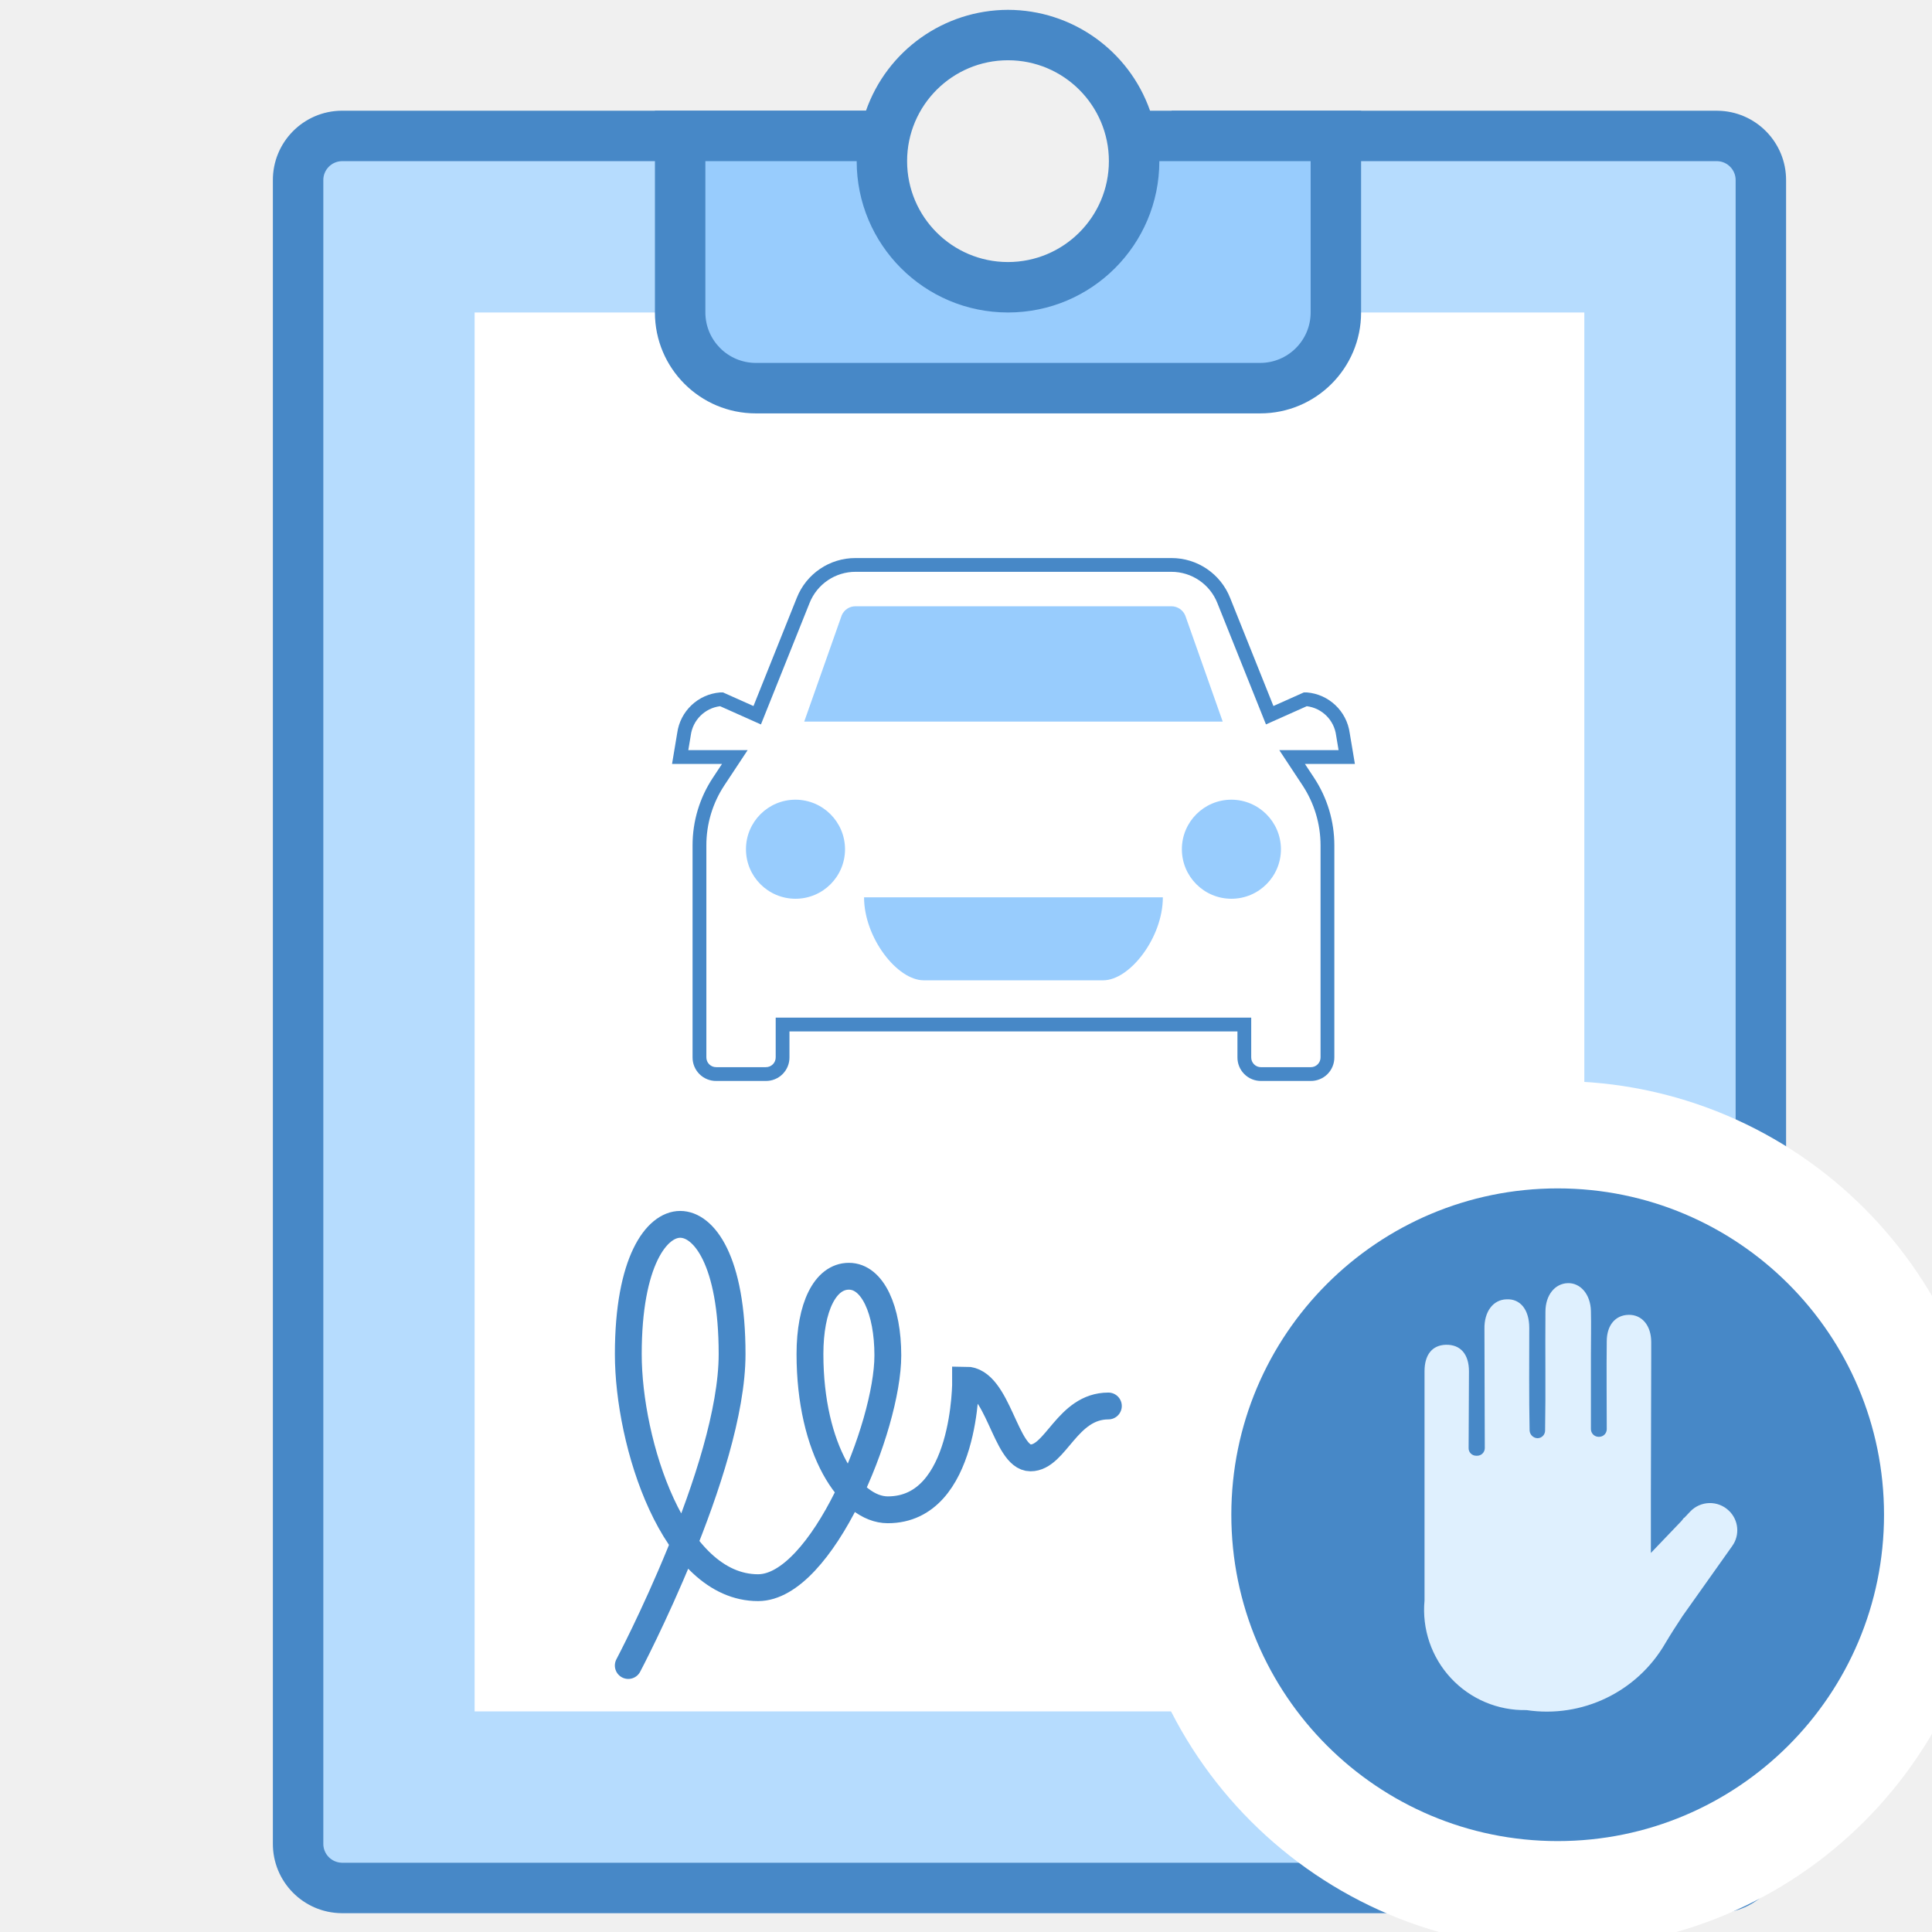
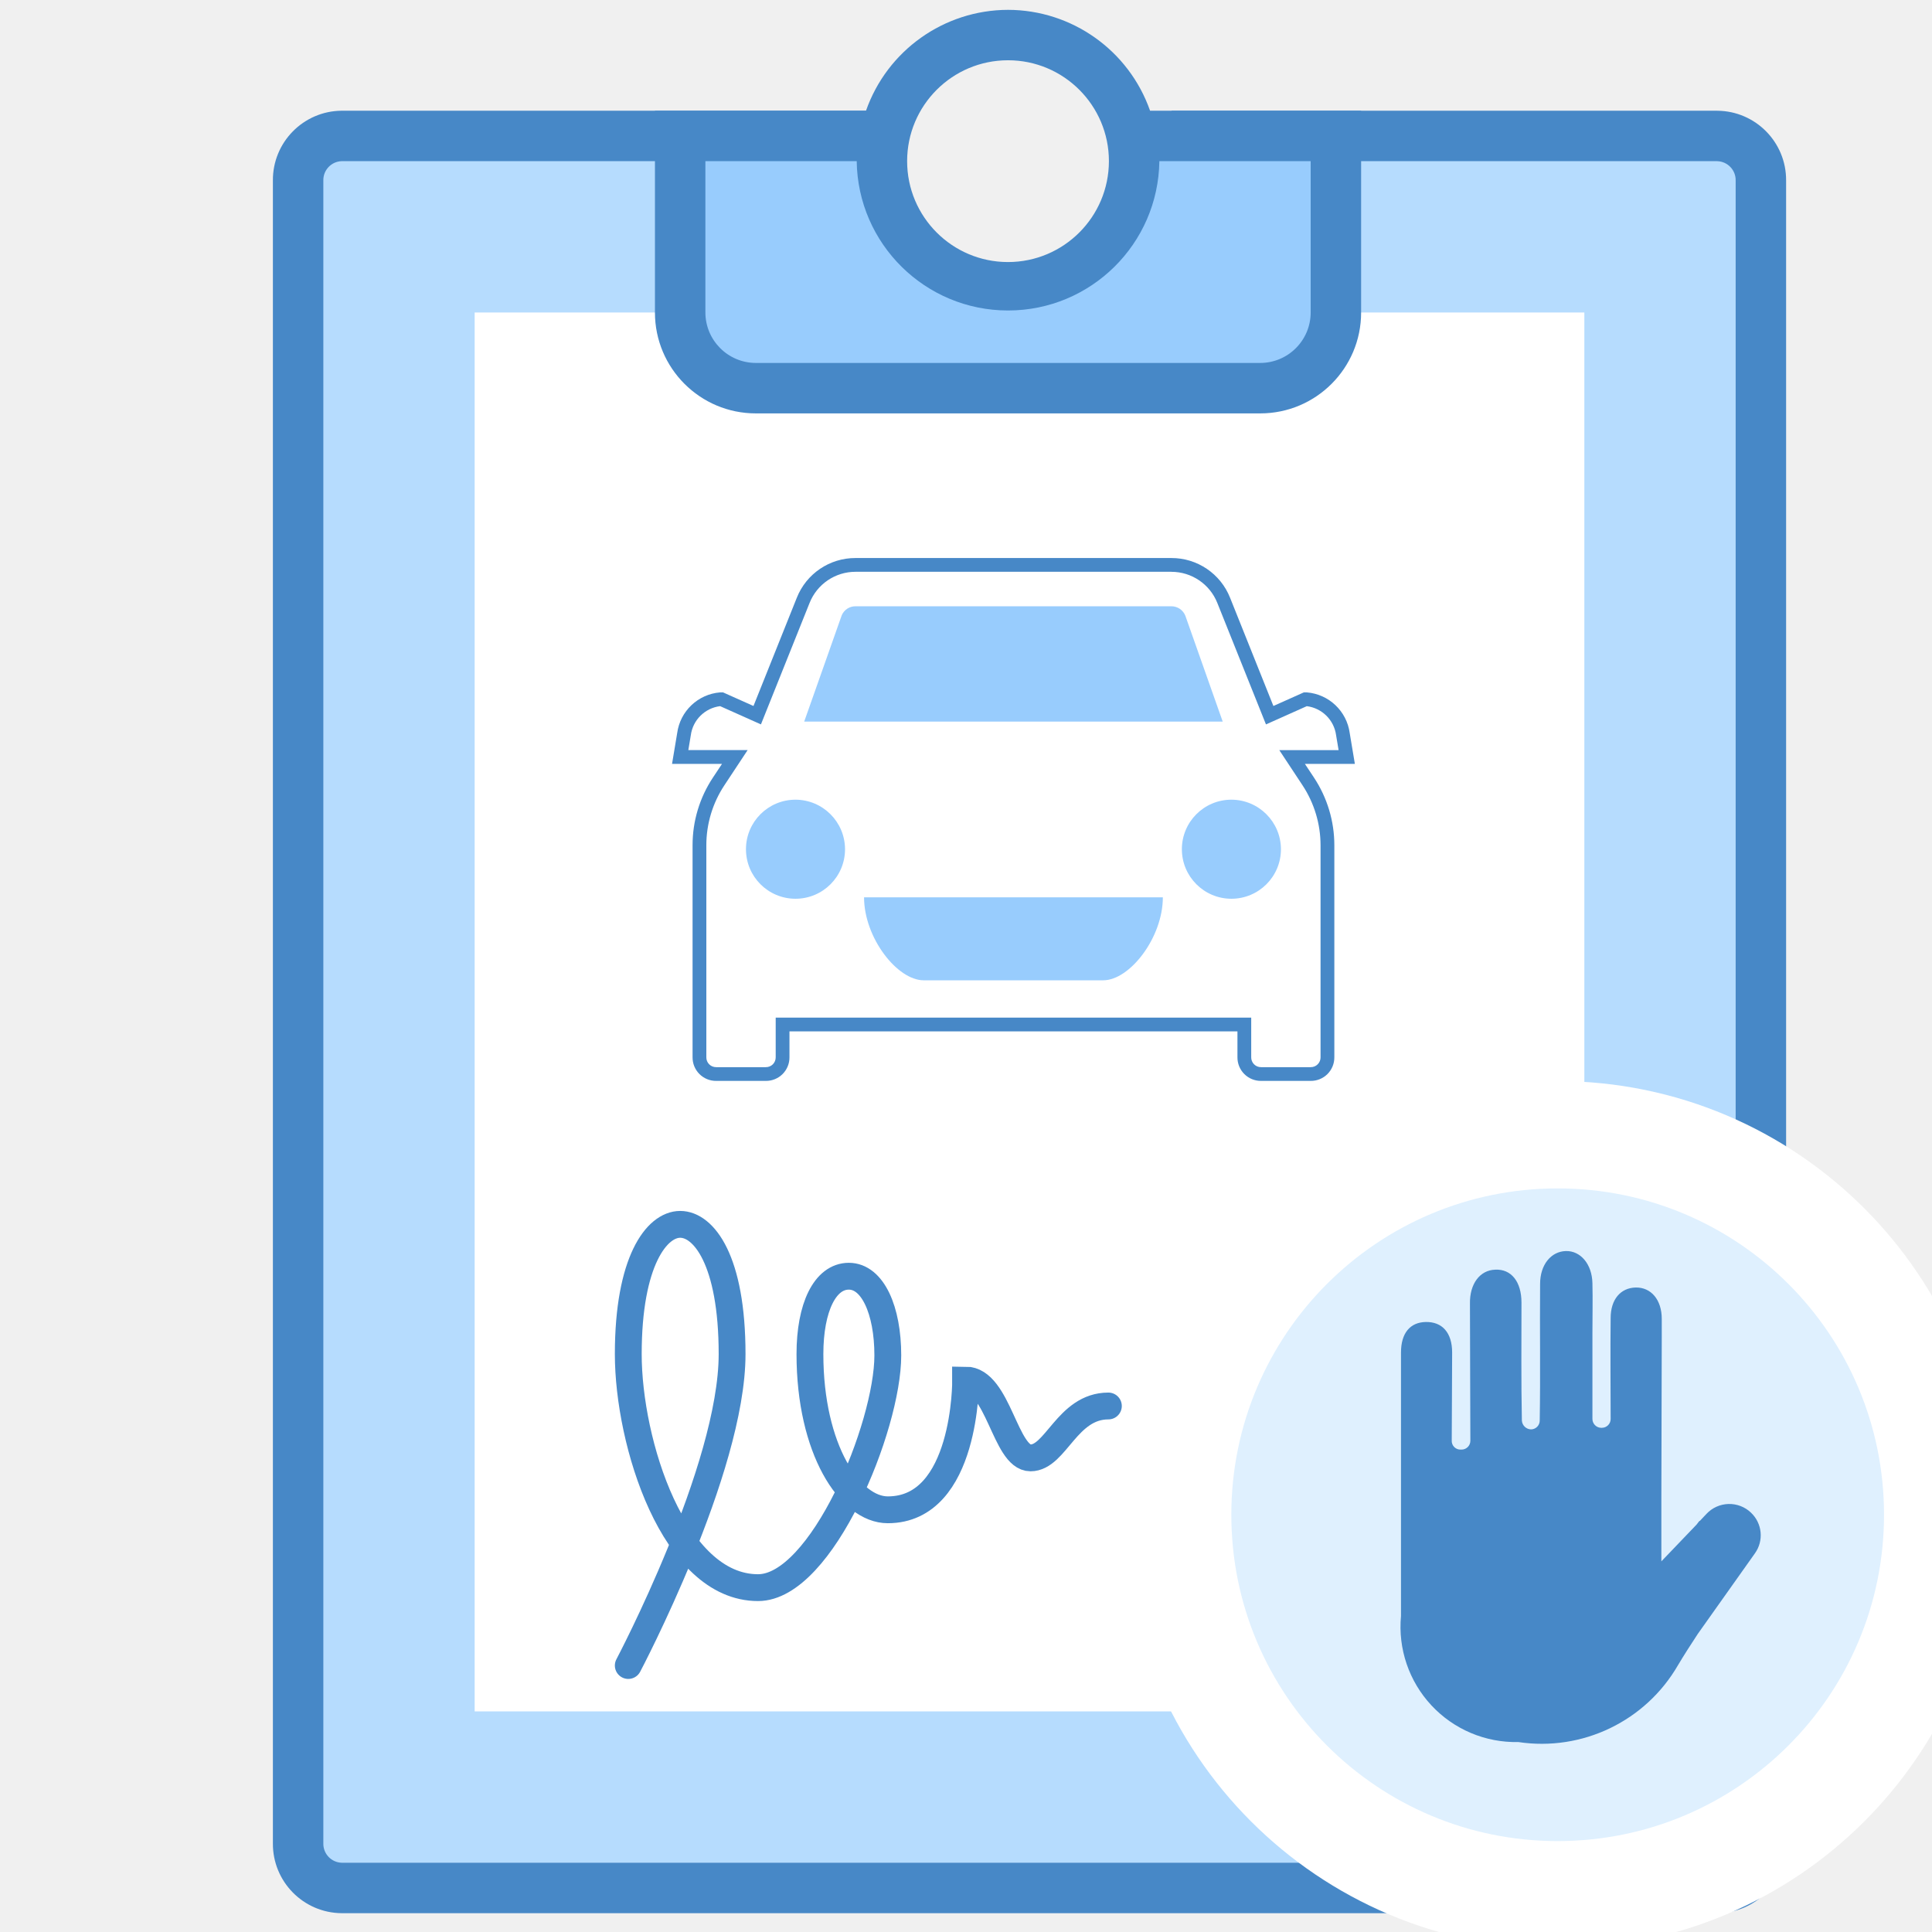
- <svg xmlns="http://www.w3.org/2000/svg" xmlns:xlink="http://www.w3.org/1999/xlink" id="1e7700c3-b3c4-4f46-9bad-b0169e7f924d" data-name="Layer 1" viewBox="0 0 72 72">
+ <svg xmlns="http://www.w3.org/2000/svg" xmlns:xlink="http://www.w3.org/1999/xlink" data-name="Layer 1" viewBox="0 0 72 72">
  <defs>
-     <symbol id="cd2d14de-1db6-4f0c-96f8-94f20ce575d8" data-name="tablet" viewBox="0 0 56.393 70.931">
-       <path d="M2.564,69.991A1.645,1.645,0,0,1,.94,68.328V6.363A1.645,1.645,0,0,1,2.564,4.699H21.692a5.897,5.897,0,0,0-.075.94,6.579,6.579,0,0,0,13.158,0,5.909,5.909,0,0,0-.075-.94H53.829A1.645,1.645,0,0,1,55.453,6.363V68.328a1.647,1.647,0,0,1-1.624,1.664Z" fill="#b6dcfe" />
-       <path d="M53.829,5.639a.706.706,0,0,1,.684.724V68.33a.705.705,0,0,1-.684.722H2.564a.706.706,0,0,1-.684-.724V6.363a.706.706,0,0,1,.684-.724H20.677a7.519,7.519,0,0,0,15.038,0H53.829m0-1.88H33.49a5.568,5.568,0,0,1,.346,1.88,5.639,5.639,0,0,1-11.279,0,5.566,5.566,0,0,1,.346-1.88H2.564A2.584,2.584,0,0,0,0,6.363V68.33a2.584,2.584,0,0,0,2.564,2.602H53.831a2.584,2.584,0,0,0,2.562-2.603V6.363A2.584,2.584,0,0,0,53.829,3.76Z" fill="#4788c7" />
-       <rect x="7.519" y="11.279" width="41.355" height="52.133" fill="#fff" />
-       <path d="M17.998,14.098a2.823,2.823,0,0,1-2.82-2.82V4.699h7.587l.073-.201a4.645,4.645,0,0,0-.141,1.141,4.699,4.699,0,0,0,9.399,0,4.65,4.65,0,0,0-.141-1.141l.073.201H39.615v6.579a2.823,2.823,0,0,1-2.82,2.82ZM27.391.94h0Z" fill="#98ccfd" />
-       <path d="M38.675,5.639v5.639a1.883,1.883,0,0,1-1.88,1.88H17.998a1.883,1.883,0,0,1-1.88-1.88V5.639h5.639a5.639,5.639,0,0,0,11.279,0h5.639M27.396,0a5.621,5.621,0,0,0-5.293,3.76h-7.865v7.519a3.759,3.759,0,0,0,3.76,3.76H36.795a3.759,3.759,0,0,0,3.76-3.76V3.76H32.69A5.621,5.621,0,0,0,27.396,0Zm0,9.399A3.76,3.76,0,1,1,31.156,5.639a3.763,3.763,0,0,1-3.76,3.76Z" fill="#4788c7" />
+     <symbol id="a" data-name="tablet" viewBox="0 0 56.393 70.931">
+       <path d="M2.564 69.991A1.645 1.645 0 0 1 .94 68.328V6.363a1.645 1.645 0 0 1 1.624-1.664h19.128a5.897 5.897 0 0 0-.075.94 6.58 6.58 0 0 0 13.159 0 5.909 5.909 0 0 0-.076-.94H53.83a1.645 1.645 0 0 1 1.624 1.664v61.965a1.647 1.647 0 0 1-1.624 1.663z" fill="#b6dcfe" />
+       <path d="M53.829 5.64a.706.706 0 0 1 .684.723V68.33a.705.705 0 0 1-.684.722H2.564a.706.706 0 0 1-.684-.724V6.363a.706.706 0 0 1 .684-.724h18.113a7.52 7.52 0 0 0 15.039 0h18.113m0-1.88H33.49a5.568 5.568 0 0 1 .346 1.88 5.64 5.64 0 0 1-11.279 0 5.566 5.566 0 0 1 .346-1.88H2.564A2.584 2.584 0 0 0 0 6.363V68.33a2.584 2.584 0 0 0 2.564 2.602h51.267a2.584 2.584 0 0 0 2.562-2.604V6.363a2.584 2.584 0 0 0-2.564-2.603z" fill="#4788c7" />
+       <path fill="#fff" d="M7.519 11.279h41.355v52.133H7.519z" />
+       <path d="M17.998 14.098a2.823 2.823 0 0 1-2.82-2.82V4.7h7.586l.074-.2a4.645 4.645 0 0 0-.141 1.14 4.7 4.7 0 0 0 9.399 0 4.65 4.65 0 0 0-.141-1.14l.073.2h7.587v6.58a2.823 2.823 0 0 1-2.82 2.82zM27.39.94z" fill="#98ccfd" />
+       <path d="M38.675 5.64v5.639a1.883 1.883 0 0 1-1.88 1.88H17.998a1.883 1.883 0 0 1-1.88-1.88v-5.64h5.639a5.64 5.64 0 0 0 11.279 0h5.639M27.397 0a5.621 5.621 0 0 0-5.294 3.76h-7.865v7.52a3.759 3.759 0 0 0 3.76 3.759h18.797a3.759 3.759 0 0 0 3.76-3.76V3.76H32.69A5.621 5.621 0 0 0 27.397 0zm0 9.399a3.76 3.76 0 1 1 3.759-3.76 3.763 3.763 0 0 1-3.76 3.76z" fill="#4788c7" />
    </symbol>
  </defs>
-   <use width="56.393" height="70.931" transform="translate(10.1691 0.3667)" xlink:href="#cd2d14de-1db6-4f0c-96f8-94f20ce575d8" />
-   <path d="M46.998,40.027a.62.62,0,0,1-.626-.626V38.181H29.164v1.221a.62.62,0,0,1-.626.626H26.693a.62.62,0,0,1-.626-.626V31.504a4.305,4.305,0,0,1,.716-2.382l.603-.909H25.349l.142-.852a1.517,1.517,0,0,1,1.347-1.301h.055l1.328.594,1.713-4.28a2.088,2.088,0,0,1,1.951-1.32H43.653a2.088,2.088,0,0,1,1.951,1.321l1.714,4.279,1.328-.594h.055a1.517,1.517,0,0,1,1.346,1.3l.144.853H48.154l.601.909a4.309,4.309,0,0,1,.716,2.382v7.897a.62.62,0,0,1-.626.626Z" fill="#fff" />
-   <path d="M43.653,21.31A1.841,1.841,0,0,1,45.366,22.47l1.813,4.527L48.7,26.318a1.26,1.26,0,0,1,1.093,1.086l.092.552H47.676l.378.573.486.736a4.066,4.066,0,0,1,.673,2.24v7.897a.363.363,0,0,1-.369.369h-1.846a.363.363,0,0,1-.369-.369V37.924H28.908v1.477a.363.363,0,0,1-.369.369h-1.846a.363.363,0,0,1-.369-.369V31.504a4.051,4.051,0,0,1,.673-2.24l.865-1.308H25.651l.092-.552a1.26,1.26,0,0,1,1.093-1.086l1.522.68L30.171,22.47A1.841,1.841,0,0,1,31.884,21.31H43.653m0-.513H31.884a2.346,2.346,0,0,0-2.19,1.483l-1.614,4.032-1.034-.462-.1-.045h-.11a1.757,1.757,0,0,0-1.599,1.515l-.092.552-.1.598h1.862l-.338.511a4.552,4.552,0,0,0-.759,2.523v7.897a.873.873,0,0,0,.883.883h1.846a.873.873,0,0,0,.882-.883v-.963H46.116v.963a.873.873,0,0,0,.882.883h1.846a.873.873,0,0,0,.883-.883V31.504a4.57,4.57,0,0,0-.758-2.522l-.338-.512h1.862l-.1-.598L50.3,27.319A1.758,1.758,0,0,0,48.7,25.804h-.109l-.1.045-1.034.462L45.842,22.279a2.346,2.346,0,0,0-2.19-1.482Z" fill="#4788c7" />
-   <path d="M29.646,29.802a1.846,1.846,0,1,0,1.846,1.846A1.851,1.851,0,0,0,29.646,29.802Z" fill="#98ccfd" />
-   <path d="M45.891,29.802a1.846,1.846,0,1,0,1.846,1.846A1.851,1.851,0,0,0,45.891,29.802Z" fill="#98ccfd" />
-   <path d="M41.114,36.533c.987,0,2.222-1.587,2.222-3.093H32.201c0,1.505,1.235,3.093,2.222,3.093Z" fill="#98ccfd" />
-   <path d="M29.971,26.892,31.369,22.93a.553.553,0,0,1,.515-.336H43.652a.559.559,0,0,1,.522.352l1.393,3.946Z" fill="#98ccfd" />
-   <g id="10ab8678-c47c-4ae6-a389-6aa686839f40" data-name="circle/plus">
-     <path d="M58.05,70.611A14.162,14.162,0,1,1,72.212,56.45,14.178,14.178,0,0,1,58.05,70.611Z" fill="#4788c7" />
-     <path d="M58.05,44.288A12.162,12.162,0,1,1,45.888,56.45,12.162,12.162,0,0,1,58.05,44.288m0-4A16.162,16.162,0,1,0,74.212,56.45,16.18,16.18,0,0,0,58.05,40.288Z" fill="#fff" />
-     <path d="M64.425,56.294a1.016,1.016,0,0,0-1.438.039l-.218.231h-.013c-.026.038-.064.077-.09.116l-1.143,1.194V55.819l.013-5.201v-.604c0-.616-.347-1.027-.848-1.014-.488.013-.809.385-.809.989-.013.925,0,2.607,0,3.275a.285.285,0,0,1-.282.282H59.571a.288.288,0,0,1-.282-.295V50.477c0-.539.013-1.079,0-1.618-.013-.616-.385-1.053-.86-1.04s-.835.437-.835,1.066c-.013,1.477.013,2.954-.013,4.43a.285.285,0,0,1-.282.283.306.306,0,0,1-.295-.283c-.026-1.271-.013-2.555-.013-3.827,0-.681-.334-1.092-.848-1.066-.501.013-.835.462-.822,1.104,0,1.271.013,3.634.013,4.443a.285.285,0,0,1-.282.282h-.038a.28.28,0,0,1-.283-.295c0-.616.013-2.067.013-2.851,0-.642-.321-1.002-.86-.989-.501.013-.796.36-.796.989v8.54A3.736,3.736,0,0,0,56.887,63.73a5.1,5.1,0,0,0,5.175-2.491c.205-.347.424-.681.642-1.014l1.849-2.607A1.006,1.006,0,0,0,64.425,56.294Z" fill="#dff0fe" />
-   </g>
-   <path id="a2b18f87-444b-4d1c-8346-8bc24b1a82db" data-name="&lt;Контур&gt;" d="M41.306,52.397c-1.542,0-1.956,1.934-2.901,1.934S37.201,51.43,35.987,51.43c0,0,.041,4.836-2.901,4.836-1.41,0-2.901-2.256-2.901-5.803,0-1.744.564-2.901,1.451-2.901s1.451,1.265,1.451,2.95c0,2.652-2.458,8.656-4.836,8.656-3.143,0-4.836-5.399-4.836-8.704,0-3.465,1.059-4.836,1.934-4.836s1.934,1.33,1.934,4.836c0,4.288-3.869,11.605-3.869,11.605" fill="none" stroke="#4788c7" stroke-linecap="round" stroke-miterlimit="10" />
+   <use width="56.393" height="70.931" transform="translate(10.17 .367)" xlink:href="#a" />
+   <path d="M46.998 40.027a.62.62 0 0 1-.626-.626v-1.22H29.164v1.22a.62.62 0 0 1-.626.626h-1.845a.62.62 0 0 1-.626-.626v-7.897a4.305 4.305 0 0 1 .716-2.382l.602-.91H25.35l.142-.85a1.517 1.517 0 0 1 1.346-1.301h.055l1.328.593 1.713-4.28a2.088 2.088 0 0 1 1.951-1.32h11.769a2.088 2.088 0 0 1 1.95 1.322l1.715 4.279 1.328-.594h.055a1.517 1.517 0 0 1 1.345 1.3l.144.853h-2.036l.6.909a4.31 4.31 0 0 1 .716 2.382v7.897a.62.62 0 0 1-.626.626z" fill="#fff" />
+   <path d="M43.653 21.31a1.841 1.841 0 0 1 1.713 1.16l1.813 4.527 1.521-.68a1.26 1.26 0 0 1 1.093 1.086l.093.553h-2.21l.378.572.486.736a4.066 4.066 0 0 1 .673 2.24V39.4a.363.363 0 0 1-.369.37h-1.846a.363.363 0 0 1-.369-.37v-1.477H28.908v1.477a.363.363 0 0 1-.37.37h-1.845a.363.363 0 0 1-.37-.37v-7.897a4.05 4.05 0 0 1 .674-2.24l.865-1.309h-2.21l.092-.552a1.26 1.26 0 0 1 1.093-1.086l1.521.68 1.813-4.527a1.841 1.841 0 0 1 1.713-1.16h11.769m0-.513H31.884a2.346 2.346 0 0 0-2.19 1.482l-1.614 4.032-1.034-.462-.1-.045h-.11a1.757 1.757 0 0 0-1.599 1.515l-.092.552-.1.598h1.862l-.339.511a4.552 4.552 0 0 0-.758 2.523v7.898a.873.873 0 0 0 .882.882h1.846a.873.873 0 0 0 .883-.882v-.964h16.695v.964a.873.873 0 0 0 .882.882h1.846a.873.873 0 0 0 .883-.882v-7.897a4.57 4.57 0 0 0-.758-2.523l-.339-.512h1.862l-.1-.598-.092-.552a1.758 1.758 0 0 0-1.6-1.515h-.11l-.1.045-1.034.462-1.614-4.032a2.346 2.346 0 0 0-2.19-1.482z" fill="#4788c7" />
+   <path d="M29.646 29.802a1.846 1.846 0 1 0 1.846 1.846 1.851 1.851 0 0 0-1.846-1.846zM45.89 29.802a1.846 1.846 0 1 0 1.847 1.846 1.851 1.851 0 0 0-1.846-1.846zM41.114 36.533c.987 0 2.222-1.588 2.222-3.093H32.201c0 1.505 1.235 3.093 2.222 3.093zM29.97 26.892l1.399-3.962a.553.553 0 0 1 .515-.336h11.768a.559.559 0 0 1 .522.352l1.393 3.946z" fill="#98ccfd" />
+   <path d="M58.05 70.611A14.162 14.162 0 1 1 72.212 56.45 14.178 14.178 0 0 1 58.05 70.611z" fill="#dff0fe" />
+   <path d="M58.05 44.288A12.162 12.162 0 1 1 45.888 56.45 12.162 12.162 0 0 1 58.05 44.288m0-4A16.162 16.162 0 1 0 74.212 56.45 16.18 16.18 0 0 0 58.05 40.288z" fill="#fff" />
+   <path data-name="&lt;Контур&gt;" d="M41.306 52.397c-1.542 0-1.956 1.934-2.901 1.934S37.2 51.43 35.987 51.43c0 0 .04 4.836-2.901 4.836-1.41 0-2.902-2.257-2.902-5.803 0-1.744.564-2.902 1.45-2.902s1.452 1.265 1.452 2.95c0 2.652-2.459 8.656-4.836 8.656-3.143 0-4.836-5.4-4.836-8.704 0-3.465 1.06-4.835 1.935-4.835s1.934 1.33 1.934 4.835c0 4.288-3.869 11.606-3.869 11.606" fill="none" stroke="#4788c7" stroke-linecap="round" stroke-miterlimit="10" />
+   <path d="M65.252 56.37a1.168 1.168 0 0 0-1.654.045l-.251.266h-.015c-.03.044-.074.089-.103.133l-1.315 1.373v-2.363l.015-5.98v-.695c0-.709-.399-1.181-.975-1.167-.561.015-.93.444-.93 1.138-.015 1.063 0 2.998 0 3.766a.328.328 0 0 1-.325.324h-.03a.331.331 0 0 1-.324-.34v-3.19c0-.62.015-1.24 0-1.86-.015-.71-.443-1.211-.99-1.197s-.96.503-.96 1.226c-.014 1.698.015 3.397-.014 5.095a.328.328 0 0 1-.325.325.351.351 0 0 1-.34-.325c-.03-1.462-.015-2.939-.015-4.4 0-.783-.384-1.256-.975-1.227-.576.015-.96.532-.945 1.27 0 1.462.015 4.18.015 5.11a.328.328 0 0 1-.325.325h-.044a.322.322 0 0 1-.325-.34c0-.709.015-2.377.015-3.278 0-.739-.37-1.152-.99-1.137-.576.014-.916.413-.916 1.137v9.82a4.296 4.296 0 0 0 4.372 4.697 5.865 5.865 0 0 0 5.951-2.865c.237-.399.488-.783.739-1.167l2.126-2.998a1.157 1.157 0 0 0-.147-1.52z" fill="#4788c7" />
</svg>
